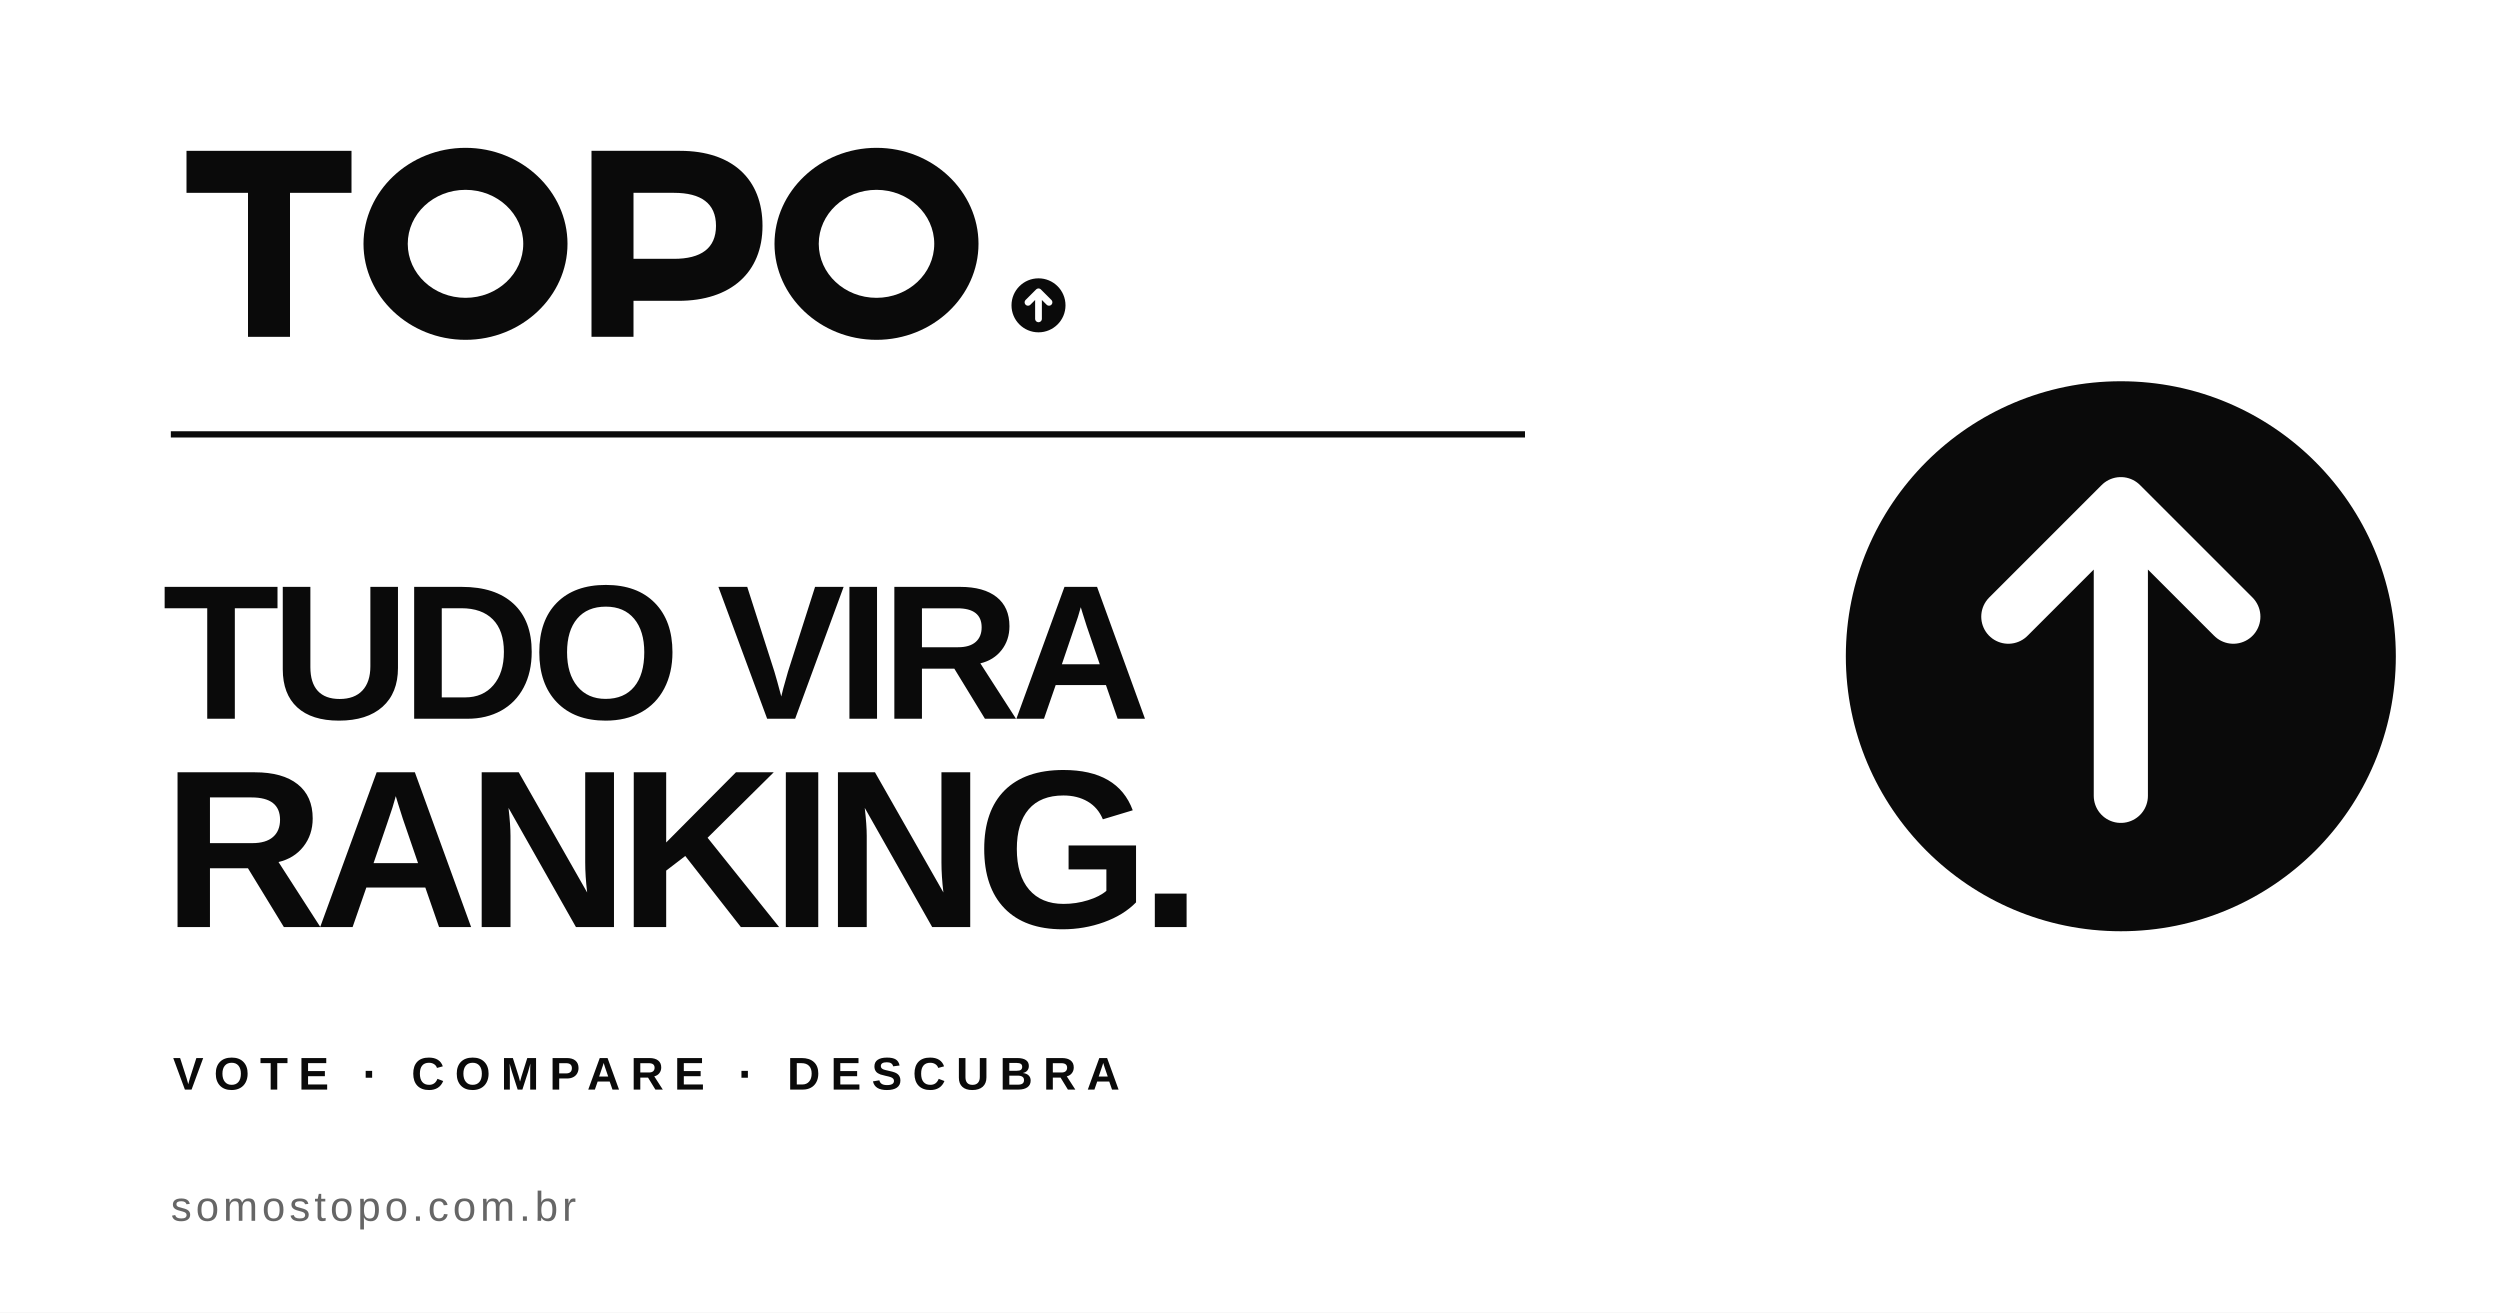
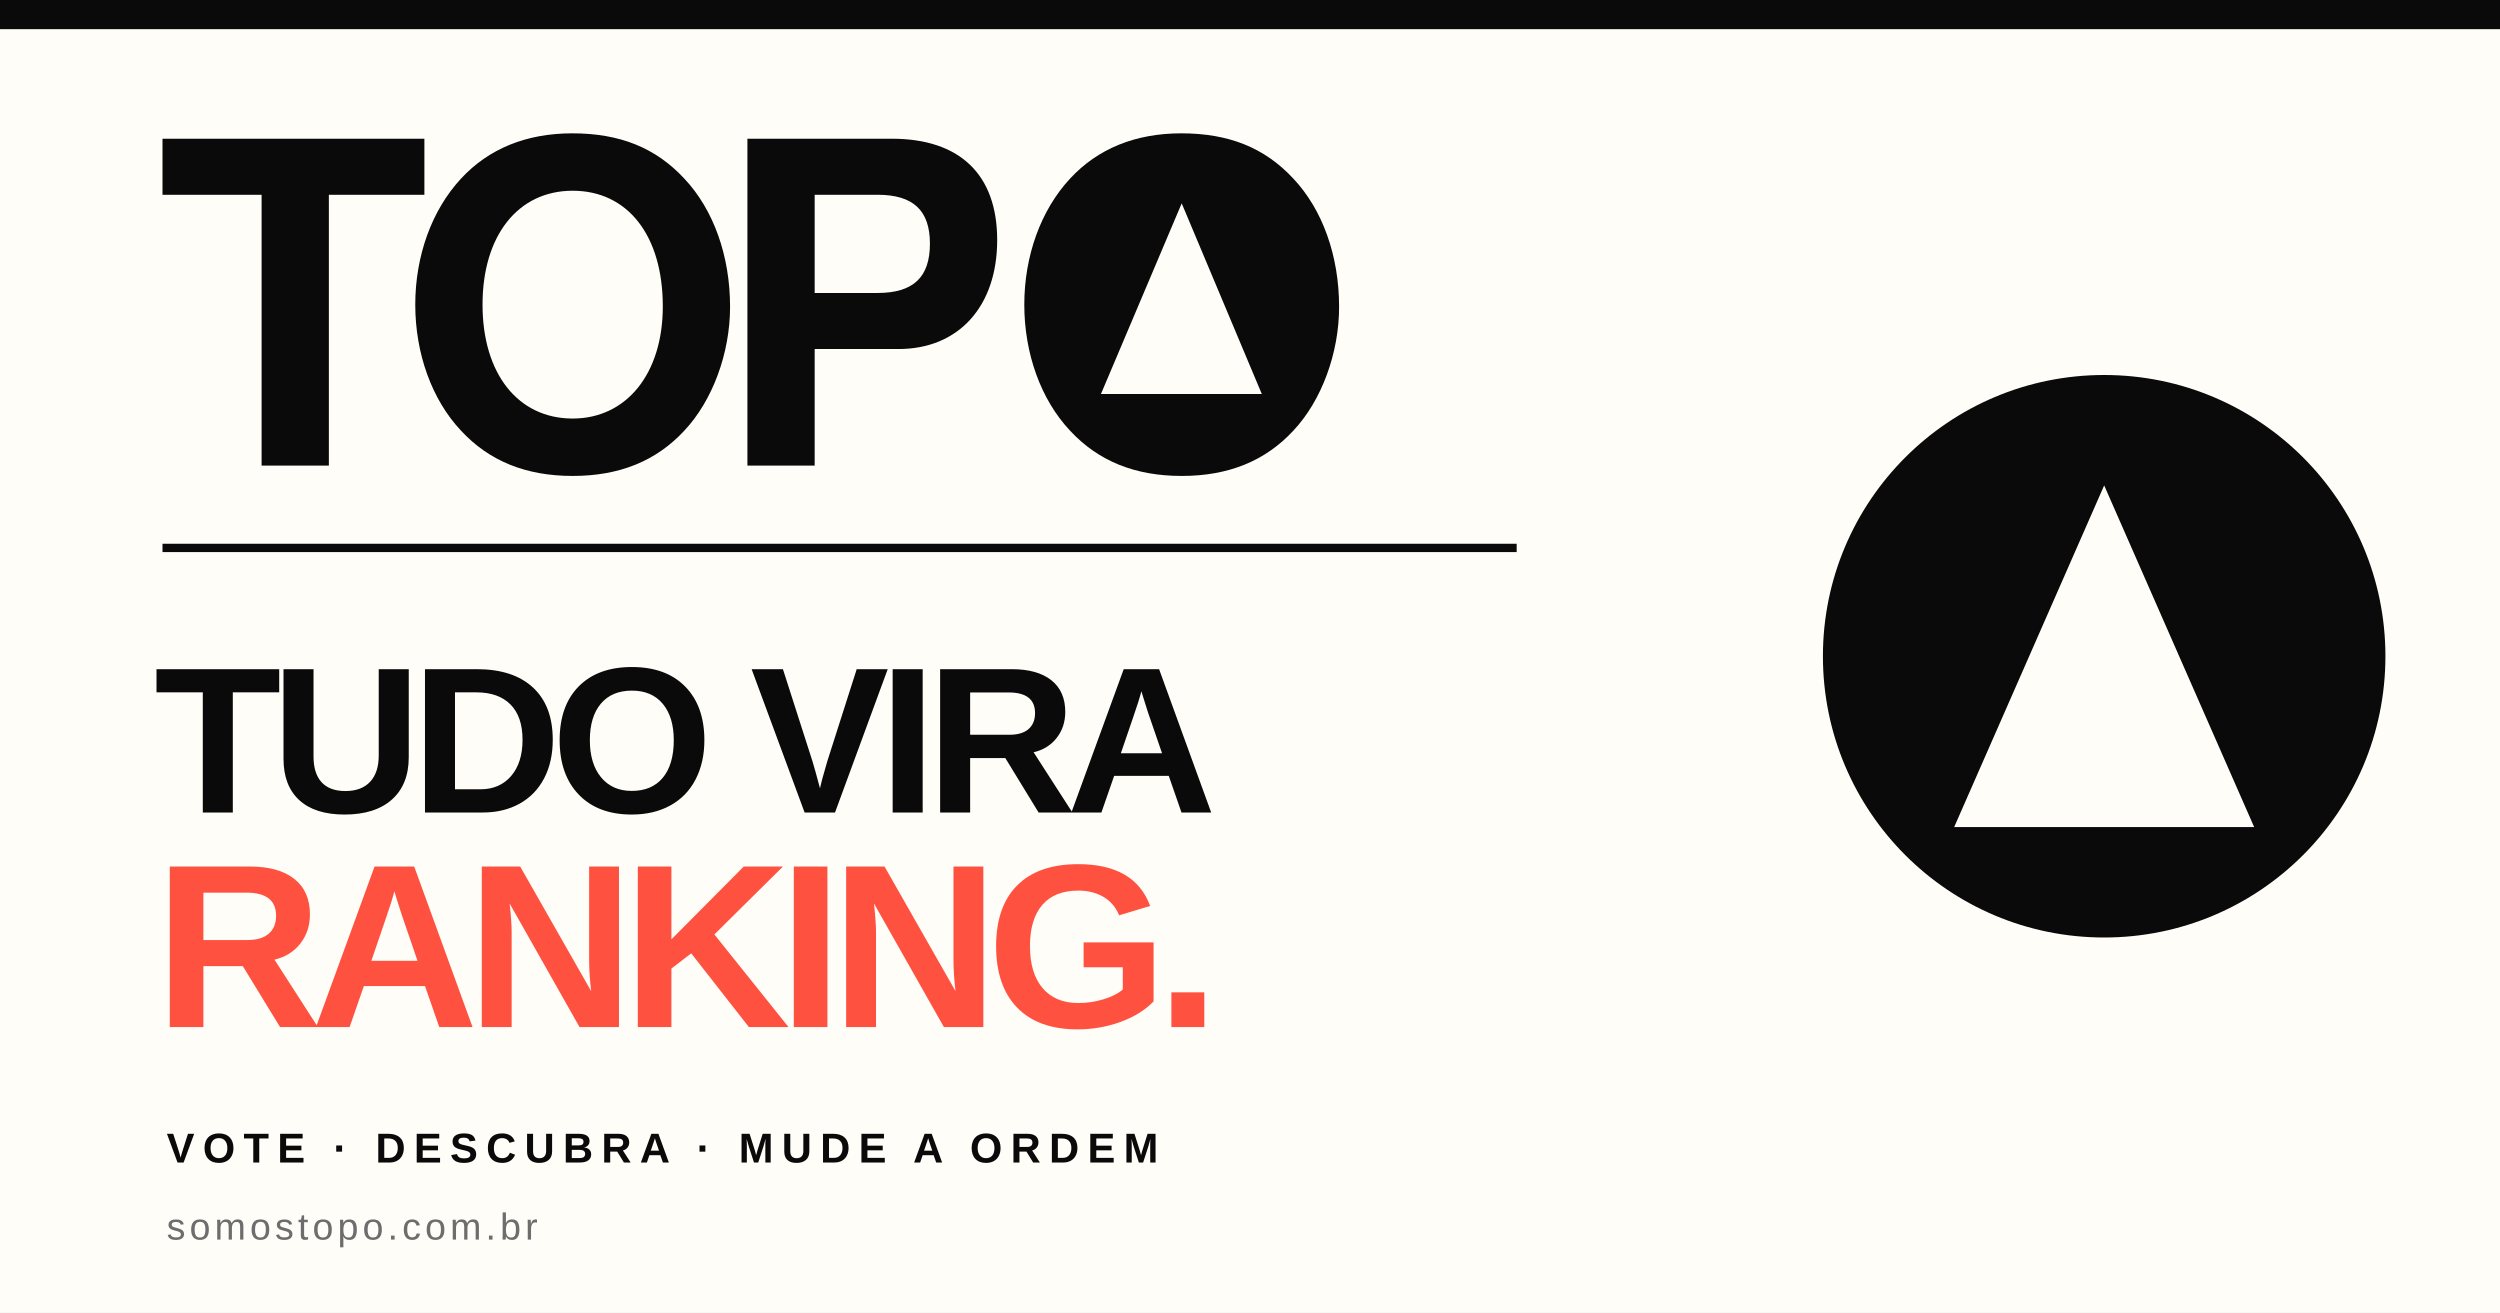
<svg xmlns="http://www.w3.org/2000/svg" width="1200" height="630" viewBox="0 0 1200 630" role="img" aria-labelledby="title desc">
-   <rect width="1200" height="630" fill="#fff" />
-   <g transform="translate(78 58) scale(.72)">
-     <g fill="#0a0a0a">
-       <path d="M16 20h110v28H85v96H57V48H16z" />
-       <path fill-rule="evenodd" d="M202 18c-37.6 0-68 29.1-68 64s30.4 64 68 64 68-29.1 68-64-30.4-64-68-64Zm0 28c21.3 0 38.5 16.1 38.5 36S223.3 118 202 118s-38.5-16.1-38.5-36S180.7 46 202 46Z" />
-       <path fill-rule="evenodd" d="M286 20h59c35 0 55 19 55 50s-21 50-56 50h-30v24h-28V20Zm28 28v44h27c18 0 28-7 28-22s-10-22-28-22h-27Z" />
-       <path fill-rule="evenodd" d="M476 18c-37.6 0-68 29.1-68 64s30.4 64 68 64 68-29.1 68-64-30.4-64-68-64Zm0 28c21.3 0 38.5 16.1 38.5 36S497.3 118 476 118s-38.5-16.1-38.5-36S454.7 46 476 46Z" />
-       <circle cx="584" cy="123" r="18" />
-     </g>
-     <path d="M584 132v-18m0 0-7 7m7-7 7 7" fill="none" stroke="#fff" stroke-width="4.5" stroke-linecap="round" stroke-linejoin="round" />
+   <rect width="1200" height="630" fill="#fffdf8" />
+   <rect width="1200" height="14" fill="#0a0a0a" />
+   <g transform="translate(78 64) scale(.715)">
+     <path fill="#0a0a0a" d="M111.688 41.243H175.812V3.613H0V41.243H66.531V223.076H111.688ZM275.057 0C244.35 0 219.062 10.236 200.397 30.406C180.829 51.479 169.69 82.186 169.69 115C169.69 147.814 180.829 178.822 200.397 199.594C219.363 220.065 244.049 230 275.358 230C306.667 230 331.353 220.065 350.318 199.594C369.284 179.424 381.025 147.513 381.025 116.505C381.025 82.186 369.887 51.178 350.318 30.406C331.051 9.634 306.968 0 275.057 0ZM275.358 38.534C312.387 38.534 335.868 68.639 335.868 116.204C335.868 161.361 311.483 191.466 275.358 191.466C238.63 191.466 214.847 161.361 214.847 115C214.847 68.639 238.63 38.534 275.358 38.534ZM437.823 144.804H494.119C534.459 144.804 560.349 116.204 560.349 71.649C560.349 27.696 535.362 3.613 489.603 3.613H392.666V223.076H437.823ZM437.823 107.173V41.243H479.969C504.053 41.243 515.192 51.78 515.192 74.058C515.192 96.636 504.053 107.173 479.969 107.173Z" />
+     <path fill="#0a0a0a" fill-rule="evenodd" transform="translate(18)" d="M665.916 0C635.209 0 609.921 10.236 591.257 30.406C571.688 51.479 560.55 82.186 560.55 115C560.55 147.814 571.688 178.822 591.257 199.594C610.223 220.065 634.908 230 666.217 230C697.526 230 722.212 220.065 741.178 199.594C760.144 179.424 771.885 147.513 771.885 116.505C771.885 82.186 760.746 51.178 741.178 30.406C721.911 9.634 697.827 0 665.916 0ZM666.217 47 720 175H612Z" />
  </g>
-   <rect x="82" y="207" width="650" height="3" fill="#0a0a0a" />
-   <text x="78" y="345" fill="#0a0a0a" font-family="Arial Black, Arial, Helvetica, sans-serif" font-size="92" font-weight="900" letter-spacing="-4">TUDO VIRA</text>
-   <text x="78" y="445" fill="#0a0a0a" font-family="Arial Black, Arial, Helvetica, sans-serif" font-size="108" font-weight="900" letter-spacing="-5">RANKING.</text>
-   <text x="83" y="523" fill="#0a0a0a" font-family="Arial, Helvetica, sans-serif" font-size="22" font-weight="700" letter-spacing="5">VOTE  ·  COMPARE  ·  DESCUBRA</text>
-   <text x="82" y="586" fill="#666" font-family="Arial, Helvetica, sans-serif" font-size="20" letter-spacing="2">somostopo.com.br</text>
-   <circle cx="1018" cy="315" r="132" fill="#0a0a0a" />
-   <path d="M1018 382V242m0 0-54 54m54-54 54 54" fill="none" stroke="#fff" stroke-width="26" stroke-linecap="round" stroke-linejoin="round" />
+   <rect x="78" y="261" width="650" height="4" fill="#0a0a0a" />
+   <text x="74" y="390" fill="#0a0a0a" font-family="Arial Black, Arial, Helvetica, sans-serif" font-size="100" font-weight="900" letter-spacing="-5">TUDO VIRA</text>
+   <text x="74" y="493" fill="#ff513f" font-family="Arial Black, Arial, Helvetica, sans-serif" font-size="112" font-weight="900" letter-spacing="-6">RANKING.</text>
+   <text x="80" y="558" fill="#0a0a0a" font-family="Arial, Helvetica, sans-serif" font-size="20" font-weight="700" letter-spacing="4">VOTE  ·  DESCUBRA  ·  MUDE A ORDEM</text>
+   <text x="80" y="595" fill="#6d6d6d" font-family="Arial, Helvetica, sans-serif" font-size="18" letter-spacing="2">somostopo.com.br</text>
+   <circle cx="1010" cy="315" r="135" fill="#0a0a0a" />
+   <path d="M1010 233 1082 397H938Z" fill="#fffdf8" />
</svg>
